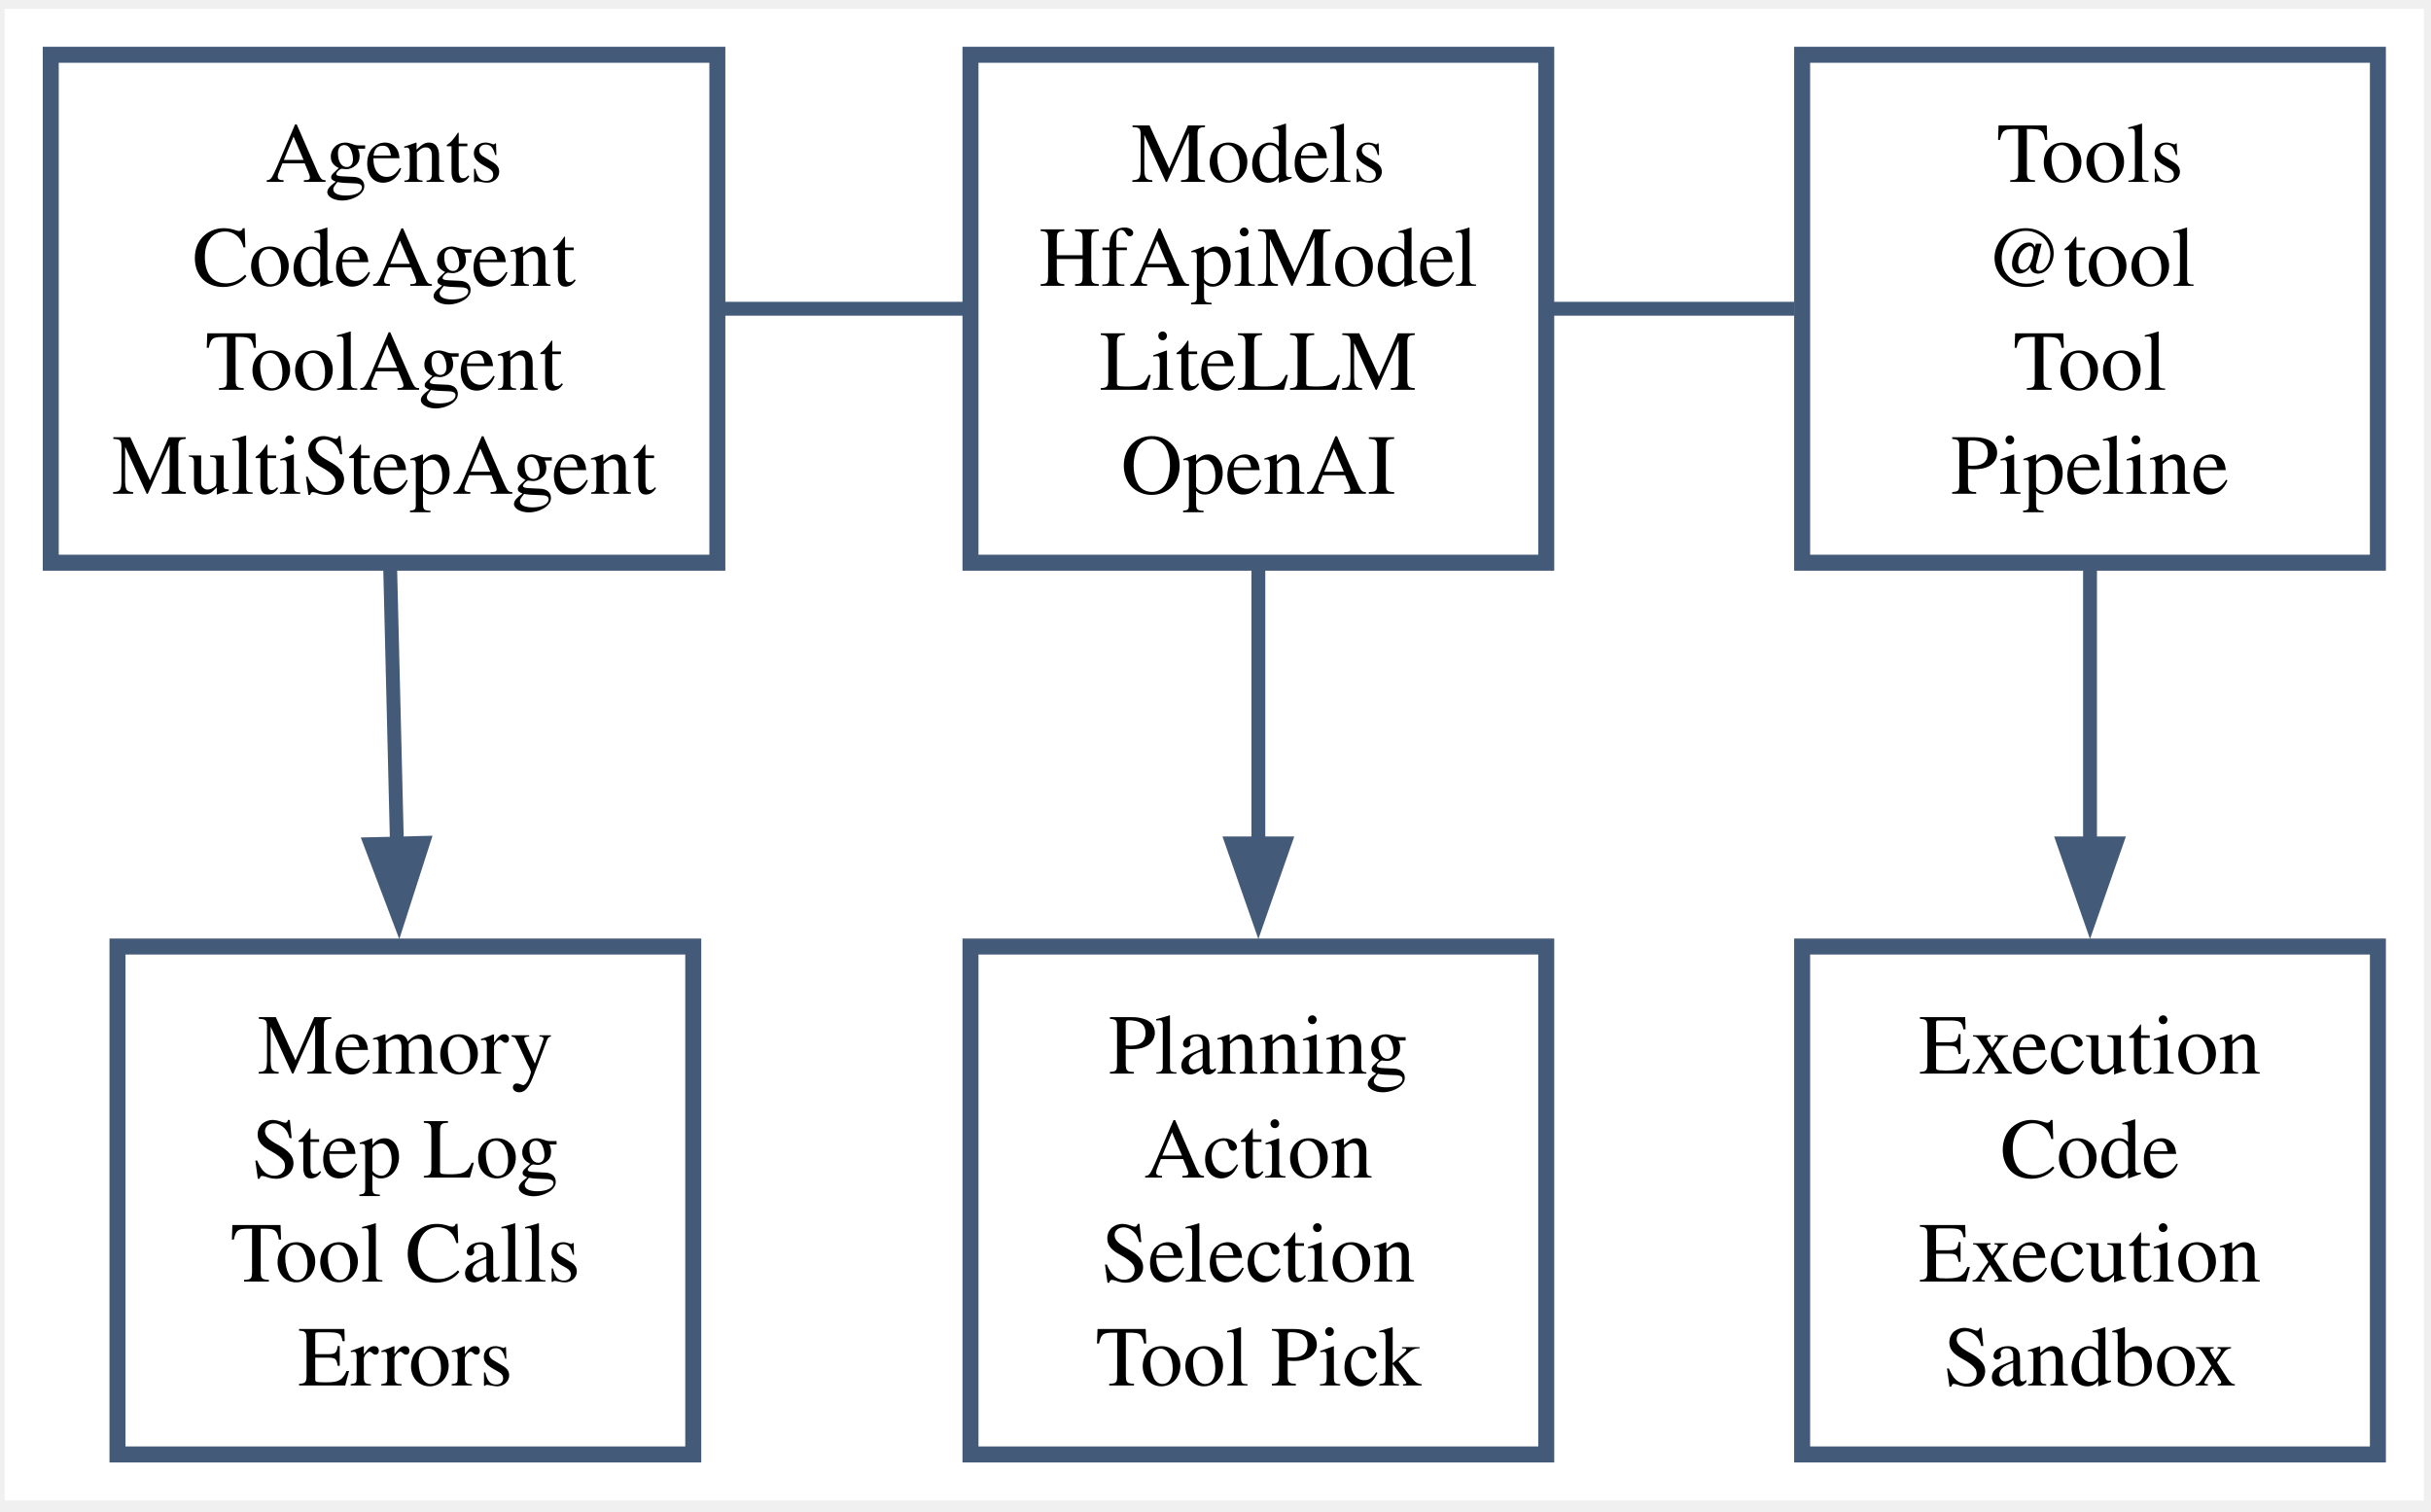
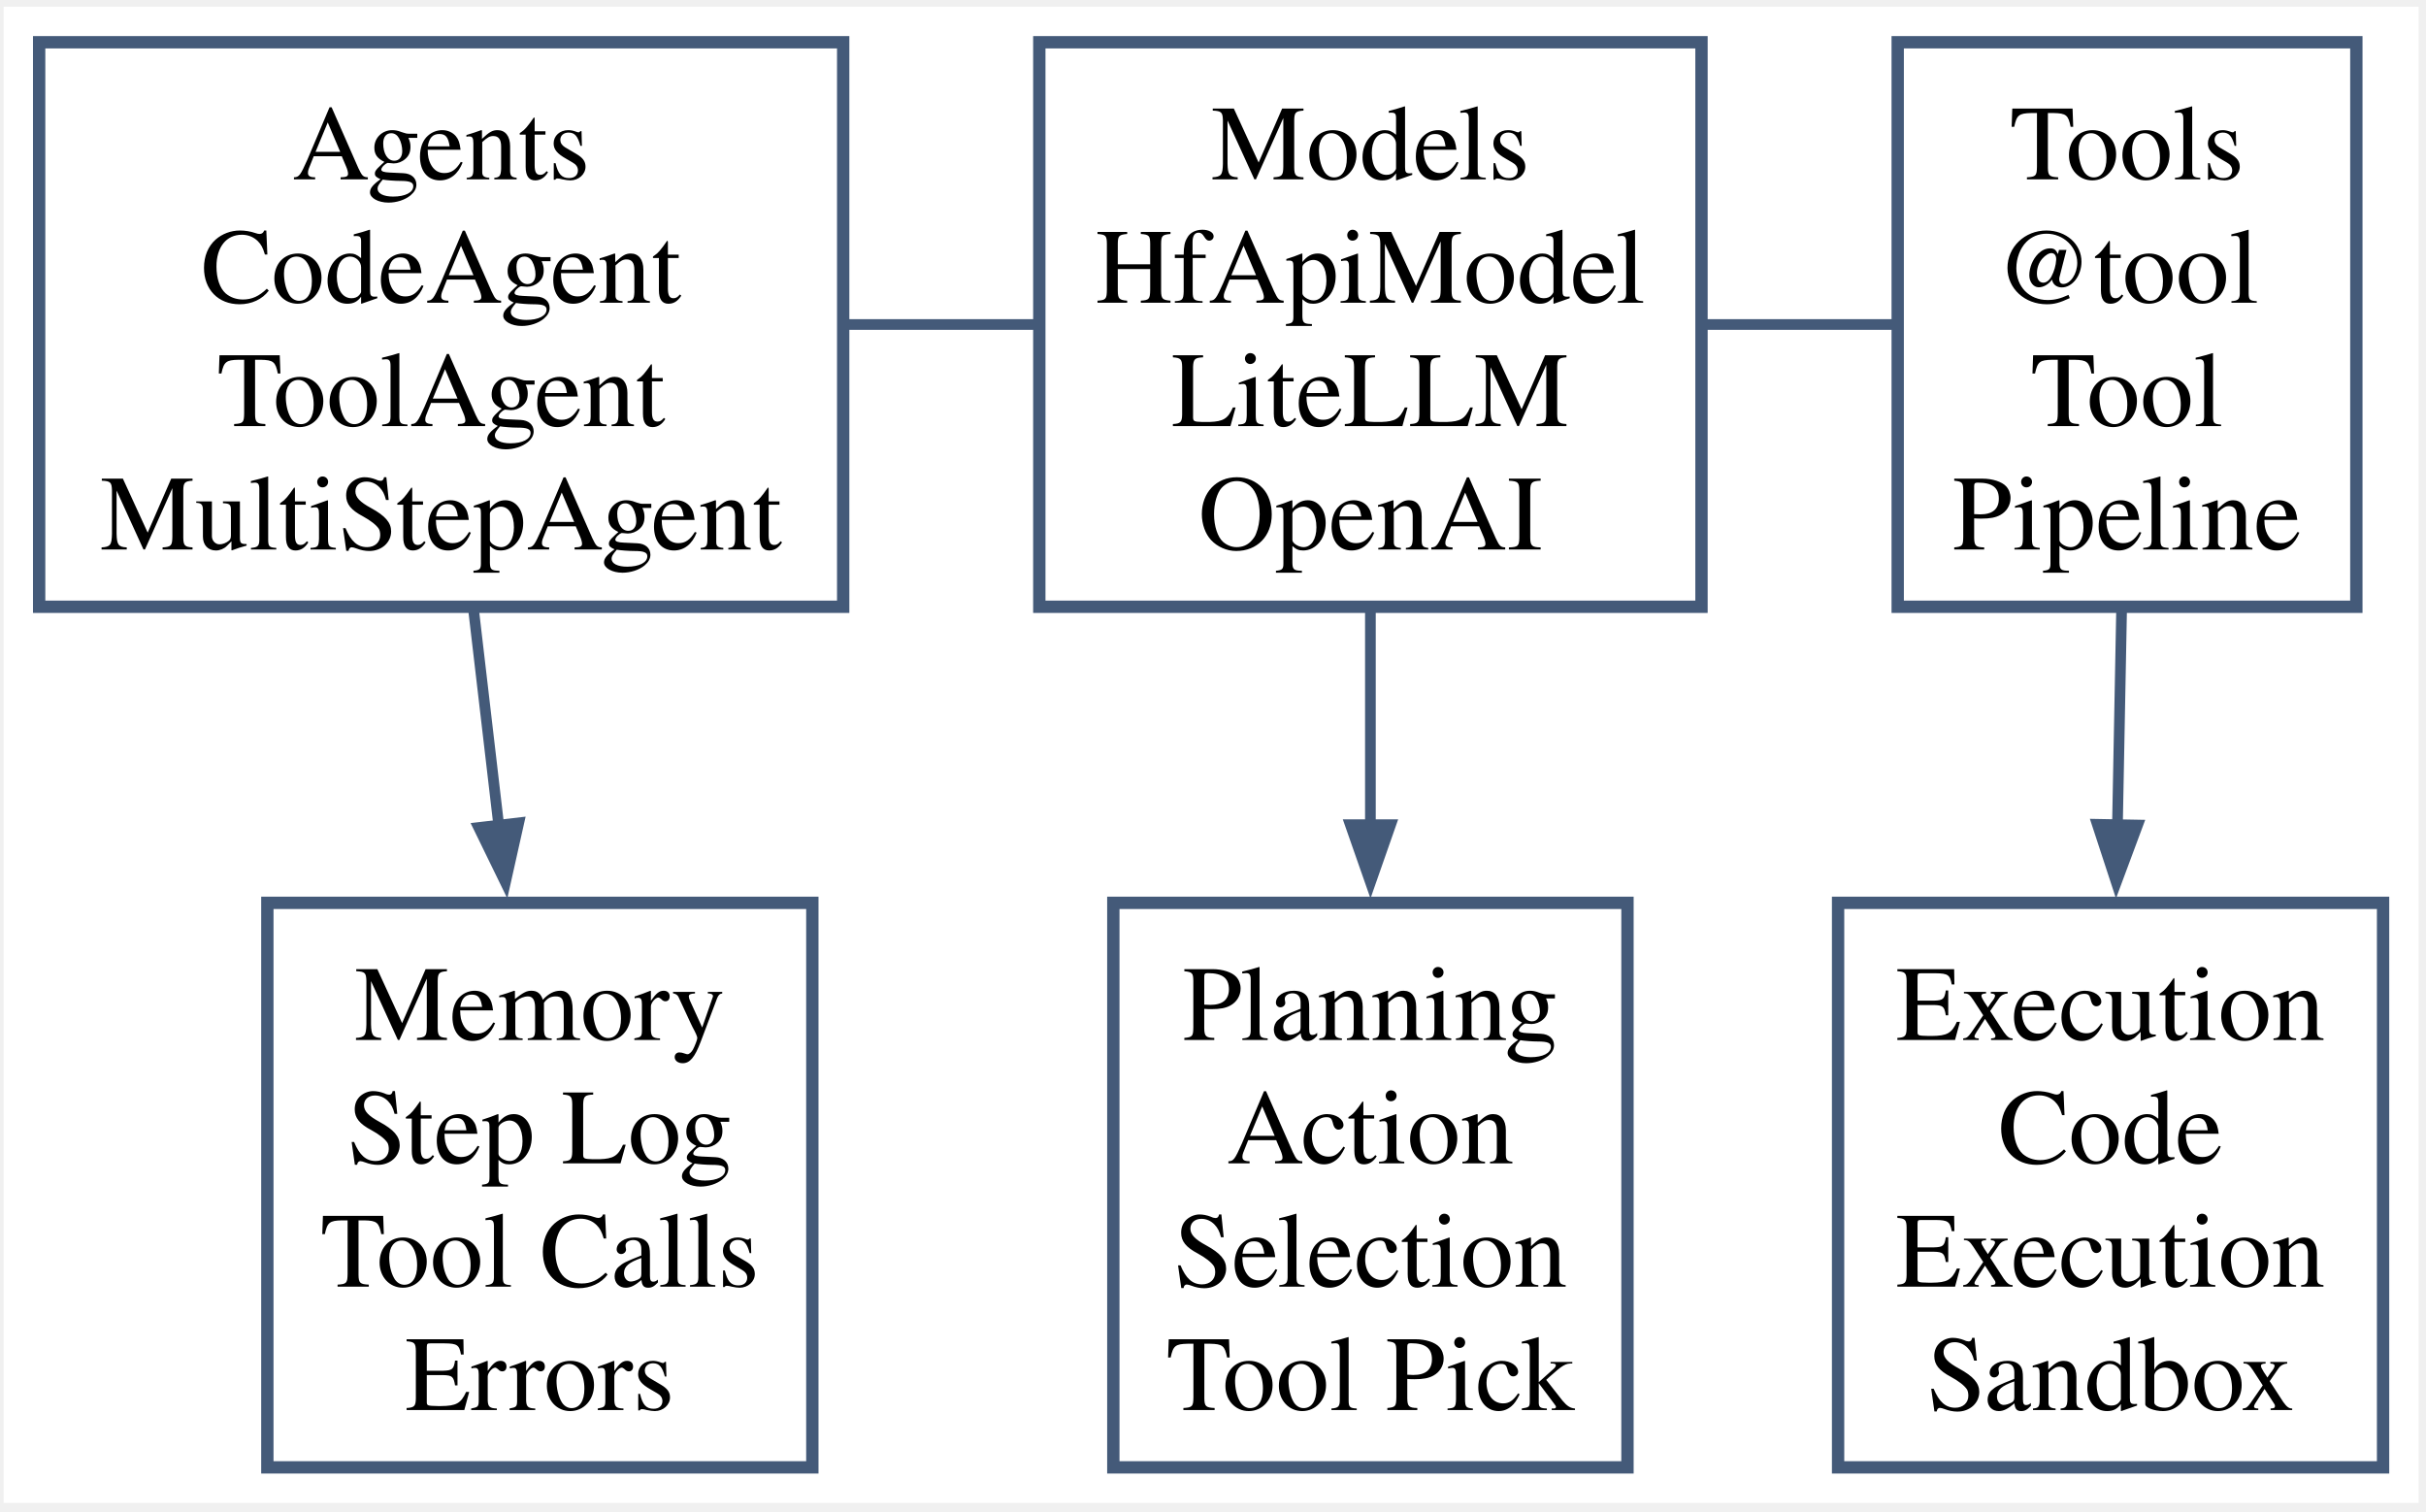
- <svg xmlns="http://www.w3.org/2000/svg" width="230pt" height="143pt" viewBox="1.00 1.00 228.00 141.00">
-   <g id="graph0" class="graph" transform="scale(1 1) rotate(0) translate(5.76 137.04)">
-     <polygon fill="#ffffff" stroke="none" points="-4.32,4.32 -4.32,-135.6 222.58,-135.6 222.58,4.32 -4.32,4.32" />
+ <svg xmlns="http://www.w3.org/2000/svg" width="297pt" height="185pt" viewBox="1.00 1.00 295.00 183.00">
+   <g id="graph0" class="graph" transform="scale(1 1) rotate(0) translate(5.76 179.04)">
+     <polygon fill="#ffffff" stroke="none" points="-4.32,4.32 -4.32,-177.6 289.34,-177.6 289.34,4.32 -4.32,4.32" />
    <g id="node1" class="node">
-       <polygon fill="#ffffff" stroke="#445a79" stroke-width="1.5" points="62.52,-131.28 0,-131.28 0,-83.64 62.52,-83.64 62.52,-131.28" />
-       <text xml:space="preserve" text-anchor="middle" x="31.26" y="-119.36" font-family="Times,serif" font-size="8.00">Agents</text>
-       <text xml:space="preserve" text-anchor="middle" x="31.26" y="-109.61" font-family="Times,serif" font-size="8.00">CodeAgent</text>
-       <text xml:space="preserve" text-anchor="middle" x="31.26" y="-99.86" font-family="Times,serif" font-size="8.00">ToolAgent</text>
-       <text xml:space="preserve" text-anchor="middle" x="31.26" y="-90.11" font-family="Times,serif" font-size="8.00">MultiStepAgent</text>
+       <polygon fill="#ffffff" stroke="#445a79" stroke-width="1.5" points="97.77,-173.28 0,-173.28 0,-104.64 97.77,-104.64 97.77,-173.28" />
+       <text xml:space="preserve" text-anchor="middle" x="48.88" y="-156.61" font-family="Times,serif" font-size="13.00">Agents</text>
+       <text xml:space="preserve" text-anchor="middle" x="48.88" y="-141.61" font-family="Times,serif" font-size="13.00">CodeAgent</text>
+       <text xml:space="preserve" text-anchor="middle" x="48.88" y="-126.61" font-family="Times,serif" font-size="13.00">ToolAgent</text>
+       <text xml:space="preserve" text-anchor="middle" x="48.88" y="-111.61" font-family="Times,serif" font-size="13.00">MultiStepAgent</text>
    </g>
    <g id="node2" class="node">
-       <polygon fill="#ffffff" stroke="#445a79" stroke-width="1.5" points="140.26,-131.28 86.26,-131.28 86.26,-83.64 140.26,-83.64 140.26,-131.28" />
-       <text xml:space="preserve" text-anchor="middle" x="113.26" y="-119.36" font-family="Times,serif" font-size="8.00">Models</text>
-       <text xml:space="preserve" text-anchor="middle" x="113.26" y="-109.61" font-family="Times,serif" font-size="8.00">HfApiModel</text>
-       <text xml:space="preserve" text-anchor="middle" x="113.26" y="-99.86" font-family="Times,serif" font-size="8.00">LiteLLM</text>
-       <text xml:space="preserve" text-anchor="middle" x="113.26" y="-90.11" font-family="Times,serif" font-size="8.00">OpenAI</text>
+       <polygon fill="#ffffff" stroke="#445a79" stroke-width="1.5" points="202.14,-173.28 121.62,-173.28 121.62,-104.64 202.14,-104.64 202.14,-173.28" />
+       <text xml:space="preserve" text-anchor="middle" x="161.88" y="-156.61" font-family="Times,serif" font-size="13.00">Models</text>
+       <text xml:space="preserve" text-anchor="middle" x="161.88" y="-141.61" font-family="Times,serif" font-size="13.00">HfApiModel</text>
+       <text xml:space="preserve" text-anchor="middle" x="161.88" y="-126.61" font-family="Times,serif" font-size="13.00">LiteLLM</text>
+       <text xml:space="preserve" text-anchor="middle" x="161.88" y="-111.61" font-family="Times,serif" font-size="13.00">OpenAI</text>
    </g>
    <g id="edge1" class="edge">
-       <path fill="none" stroke="#445a79" stroke-width="1.3" d="M63.11,-107.46C70.39,-107.46 84.07,-107.46 85.76,-107.46" />
+       <path fill="none" stroke="#445a79" stroke-width="1.3" d="M98.47,-138.96C106.4,-138.96 116.23,-138.96 121.14,-138.96" />
    </g>
    <g id="node4" class="node">
-       <polygon fill="#ffffff" stroke="#445a79" stroke-width="1.5" points="60.26,-47.64 6.26,-47.64 6.26,0 60.26,0 60.26,-47.64" />
-       <text xml:space="preserve" text-anchor="middle" x="33.26" y="-35.72" font-family="Times,serif" font-size="8.00">Memory</text>
-       <text xml:space="preserve" text-anchor="middle" x="33.26" y="-25.97" font-family="Times,serif" font-size="8.00">Step Log</text>
-       <text xml:space="preserve" text-anchor="middle" x="33.26" y="-16.22" font-family="Times,serif" font-size="8.00">Tool Calls</text>
-       <text xml:space="preserve" text-anchor="middle" x="33.26" y="-6.47" font-family="Times,serif" font-size="8.00">Errors</text>
+       <polygon fill="#ffffff" stroke="#445a79" stroke-width="1.5" points="94.02,-68.64 27.75,-68.64 27.75,0 94.02,0 94.02,-68.64" />
+       <text xml:space="preserve" text-anchor="middle" x="60.88" y="-51.97" font-family="Times,serif" font-size="13.00">Memory</text>
+       <text xml:space="preserve" text-anchor="middle" x="60.88" y="-36.97" font-family="Times,serif" font-size="13.00">Step Log</text>
+       <text xml:space="preserve" text-anchor="middle" x="60.88" y="-21.97" font-family="Times,serif" font-size="13.00">Tool Calls</text>
+       <text xml:space="preserve" text-anchor="middle" x="60.88" y="-6.97" font-family="Times,serif" font-size="13.00">Errors</text>
    </g>
    <g id="edge3" class="edge">
-       <path fill="none" stroke="#445a79" stroke-width="1.3" d="M31.83,-83.28C32.03,-75.17 32.25,-65.9 32.47,-57.17" />
-       <polygon fill="#445a79" stroke="#445a79" stroke-width="1.3" points="34.91,-57.36 32.64,-50.3 30.01,-57.24 34.91,-57.36" />
+       <path fill="none" stroke="#445a79" stroke-width="1.3" d="M52.85,-104.07C53.82,-95.75 54.87,-86.73 55.89,-78.05" />
+       <polygon fill="#445a79" stroke="#445a79" stroke-width="1.3" points="58.32,-78.37 56.7,-71.13 53.45,-77.8 58.32,-78.37" />
    </g>
    <g id="node3" class="node">
-       <polygon fill="#ffffff" stroke="#445a79" stroke-width="1.5" points="218.26,-131.28 164.26,-131.28 164.26,-83.64 218.26,-83.64 218.26,-131.28" />
-       <text xml:space="preserve" text-anchor="middle" x="191.26" y="-119.36" font-family="Times,serif" font-size="8.00">Tools</text>
-       <text xml:space="preserve" text-anchor="middle" x="191.26" y="-109.61" font-family="Times,serif" font-size="8.00">@tool</text>
-       <text xml:space="preserve" text-anchor="middle" x="191.26" y="-99.86" font-family="Times,serif" font-size="8.00">Tool</text>
-       <text xml:space="preserve" text-anchor="middle" x="191.26" y="-90.11" font-family="Times,serif" font-size="8.00">Pipeline</text>
+       <polygon fill="#ffffff" stroke="#445a79" stroke-width="1.5" points="281.77,-173.28 226,-173.28 226,-104.64 281.77,-104.64 281.77,-173.28" />
+       <text xml:space="preserve" text-anchor="middle" x="253.88" y="-156.61" font-family="Times,serif" font-size="13.00">Tools</text>
+       <text xml:space="preserve" text-anchor="middle" x="253.88" y="-141.61" font-family="Times,serif" font-size="13.00">@tool</text>
+       <text xml:space="preserve" text-anchor="middle" x="253.88" y="-126.61" font-family="Times,serif" font-size="13.00">Tool</text>
+       <text xml:space="preserve" text-anchor="middle" x="253.88" y="-111.61" font-family="Times,serif" font-size="13.00">Pipeline</text>
    </g>
    <g id="edge2" class="edge">
-       <path fill="none" stroke="#445a79" stroke-width="1.3" d="M140.97,-107.46C145.67,-107.46 158.77,-107.46 163.51,-107.46" />
+       <path fill="none" stroke="#445a79" stroke-width="1.3" d="M202.59,-138.96C211.54,-138.96 223.22,-138.96 223.22,-138.96 223.22,-138.96 224.12,-138.96 225.62,-138.96" />
    </g>
    <g id="node5" class="node">
-       <polygon fill="#ffffff" stroke="#445a79" stroke-width="1.5" points="140.26,-47.64 86.26,-47.64 86.26,0 140.26,0 140.26,-47.64" />
-       <text xml:space="preserve" text-anchor="middle" x="113.26" y="-35.72" font-family="Times,serif" font-size="8.00">Planning</text>
-       <text xml:space="preserve" text-anchor="middle" x="113.26" y="-25.97" font-family="Times,serif" font-size="8.00">Action</text>
-       <text xml:space="preserve" text-anchor="middle" x="113.26" y="-16.22" font-family="Times,serif" font-size="8.00">Selection</text>
-       <text xml:space="preserve" text-anchor="middle" x="113.26" y="-6.47" font-family="Times,serif" font-size="8.00">Tool Pick</text>
+       <polygon fill="#ffffff" stroke="#445a79" stroke-width="1.5" points="193.14,-68.64 130.62,-68.64 130.62,0 193.14,0 193.14,-68.64" />
+       <text xml:space="preserve" text-anchor="middle" x="161.88" y="-51.97" font-family="Times,serif" font-size="13.00">Planning</text>
+       <text xml:space="preserve" text-anchor="middle" x="161.88" y="-36.97" font-family="Times,serif" font-size="13.00">Action</text>
+       <text xml:space="preserve" text-anchor="middle" x="161.88" y="-21.97" font-family="Times,serif" font-size="13.00">Selection</text>
+       <text xml:space="preserve" text-anchor="middle" x="161.88" y="-6.97" font-family="Times,serif" font-size="13.00">Tool Pick</text>
    </g>
    <g id="edge4" class="edge">
-       <path fill="none" stroke="#445a79" stroke-width="1.3" d="M113.26,-83.28C113.26,-75.17 113.26,-65.9 113.26,-57.17" />
-       <polygon fill="#445a79" stroke="#445a79" stroke-width="1.3" points="115.71,-57.31 113.26,-50.31 110.81,-57.31 115.71,-57.31" />
+       <path fill="none" stroke="#445a79" stroke-width="1.3" d="M161.88,-104.07C161.88,-95.75 161.88,-86.73 161.88,-78.05" />
+       <polygon fill="#445a79" stroke="#445a79" stroke-width="1.3" points="164.34,-78.14 161.89,-71.14 159.44,-78.14 164.34,-78.14" />
    </g>
    <g id="node6" class="node">
-       <polygon fill="#ffffff" stroke="#445a79" stroke-width="1.5" points="218.26,-47.64 164.26,-47.64 164.26,0 218.26,0 218.26,-47.64" />
-       <text xml:space="preserve" text-anchor="middle" x="191.26" y="-35.72" font-family="Times,serif" font-size="8.00">Execution</text>
-       <text xml:space="preserve" text-anchor="middle" x="191.26" y="-25.97" font-family="Times,serif" font-size="8.00">Code</text>
-       <text xml:space="preserve" text-anchor="middle" x="191.26" y="-16.22" font-family="Times,serif" font-size="8.00">Execution</text>
-       <text xml:space="preserve" text-anchor="middle" x="191.26" y="-6.47" font-family="Times,serif" font-size="8.00">Sandbox</text>
+       <polygon fill="#ffffff" stroke="#445a79" stroke-width="1.5" points="285.02,-68.64 218.75,-68.64 218.75,0 285.02,0 285.02,-68.64" />
+       <text xml:space="preserve" text-anchor="middle" x="251.88" y="-51.97" font-family="Times,serif" font-size="13.00">Execution</text>
+       <text xml:space="preserve" text-anchor="middle" x="251.88" y="-36.97" font-family="Times,serif" font-size="13.00">Code</text>
+       <text xml:space="preserve" text-anchor="middle" x="251.88" y="-21.97" font-family="Times,serif" font-size="13.00">Execution</text>
+       <text xml:space="preserve" text-anchor="middle" x="251.88" y="-6.97" font-family="Times,serif" font-size="13.00">Sandbox</text>
    </g>
    <g id="edge5" class="edge">
-       <path fill="none" stroke="#445a79" stroke-width="1.3" d="M191.26,-83.28C191.26,-75.17 191.26,-65.9 191.26,-57.17" />
-       <polygon fill="#445a79" stroke="#445a79" stroke-width="1.3" points="193.71,-57.31 191.26,-50.31 188.81,-57.31 193.71,-57.31" />
+       <path fill="none" stroke="#445a79" stroke-width="1.3" d="M253.22,-104.07C253.06,-95.75 252.89,-86.73 252.72,-78.05" />
+       <polygon fill="#445a79" stroke="#445a79" stroke-width="1.3" points="255.17,-78.1 252.58,-71.14 250.27,-78.19 255.17,-78.1" />
    </g>
  </g>
</svg>
